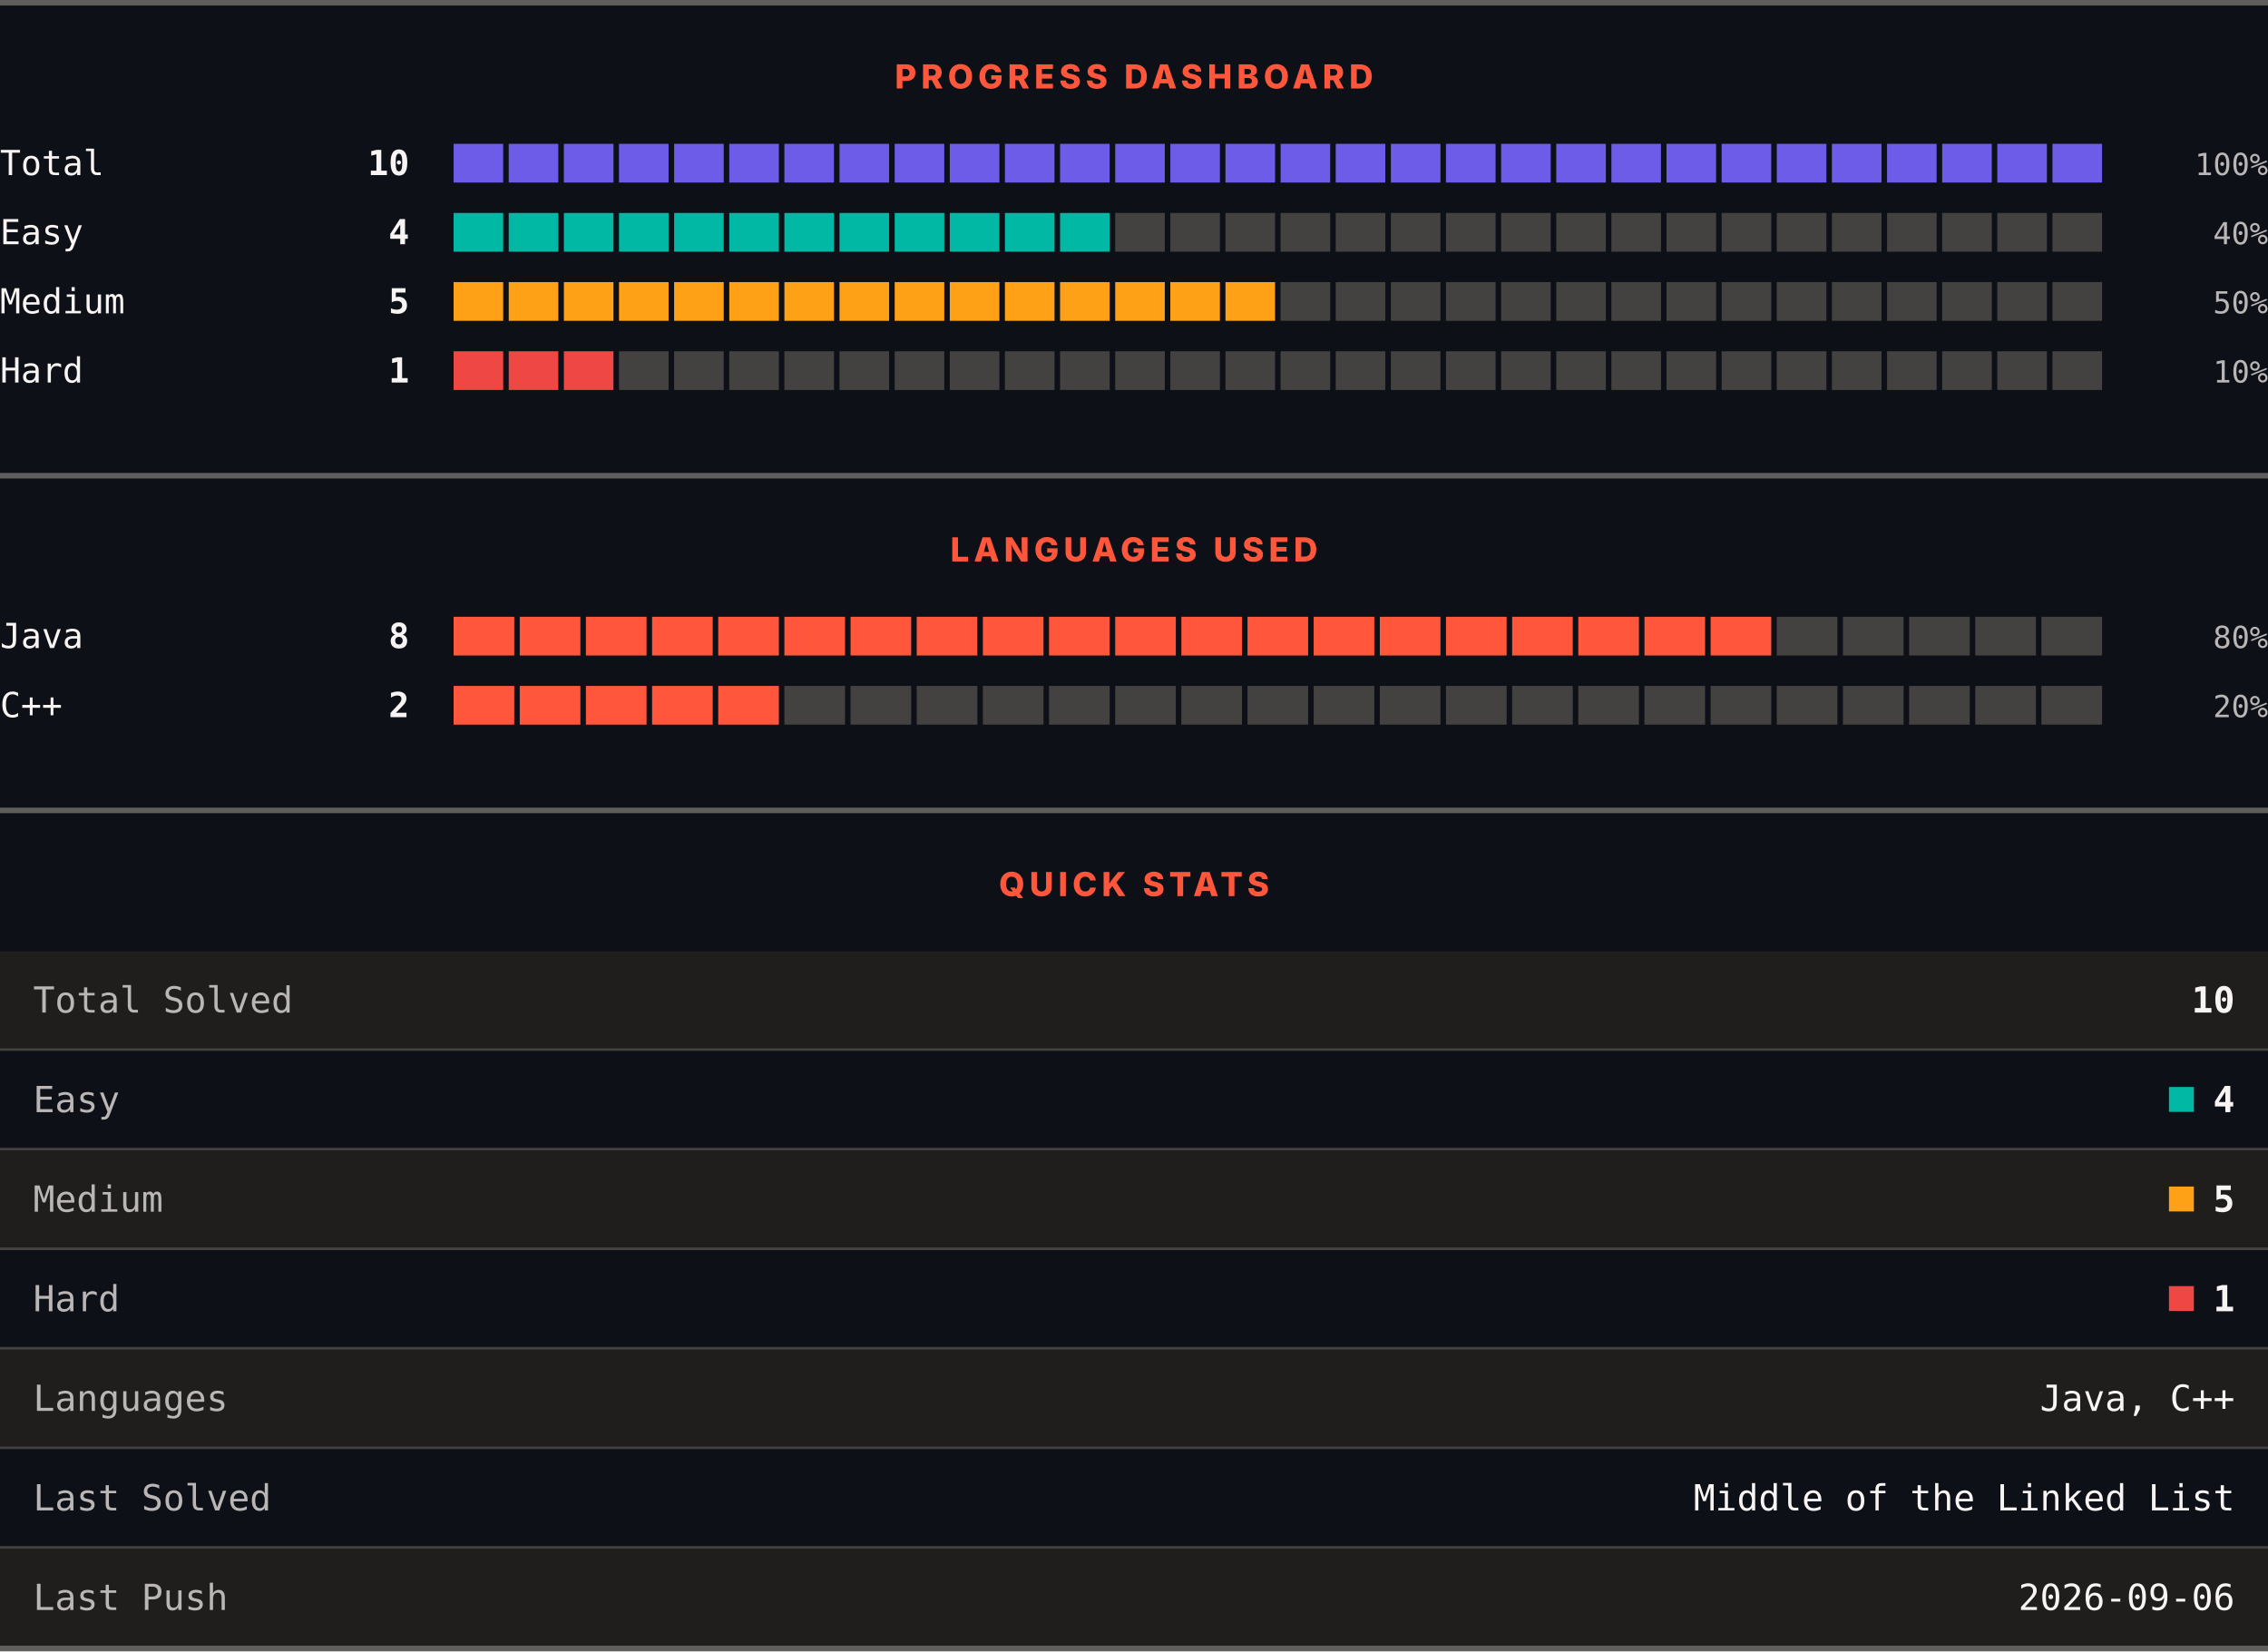
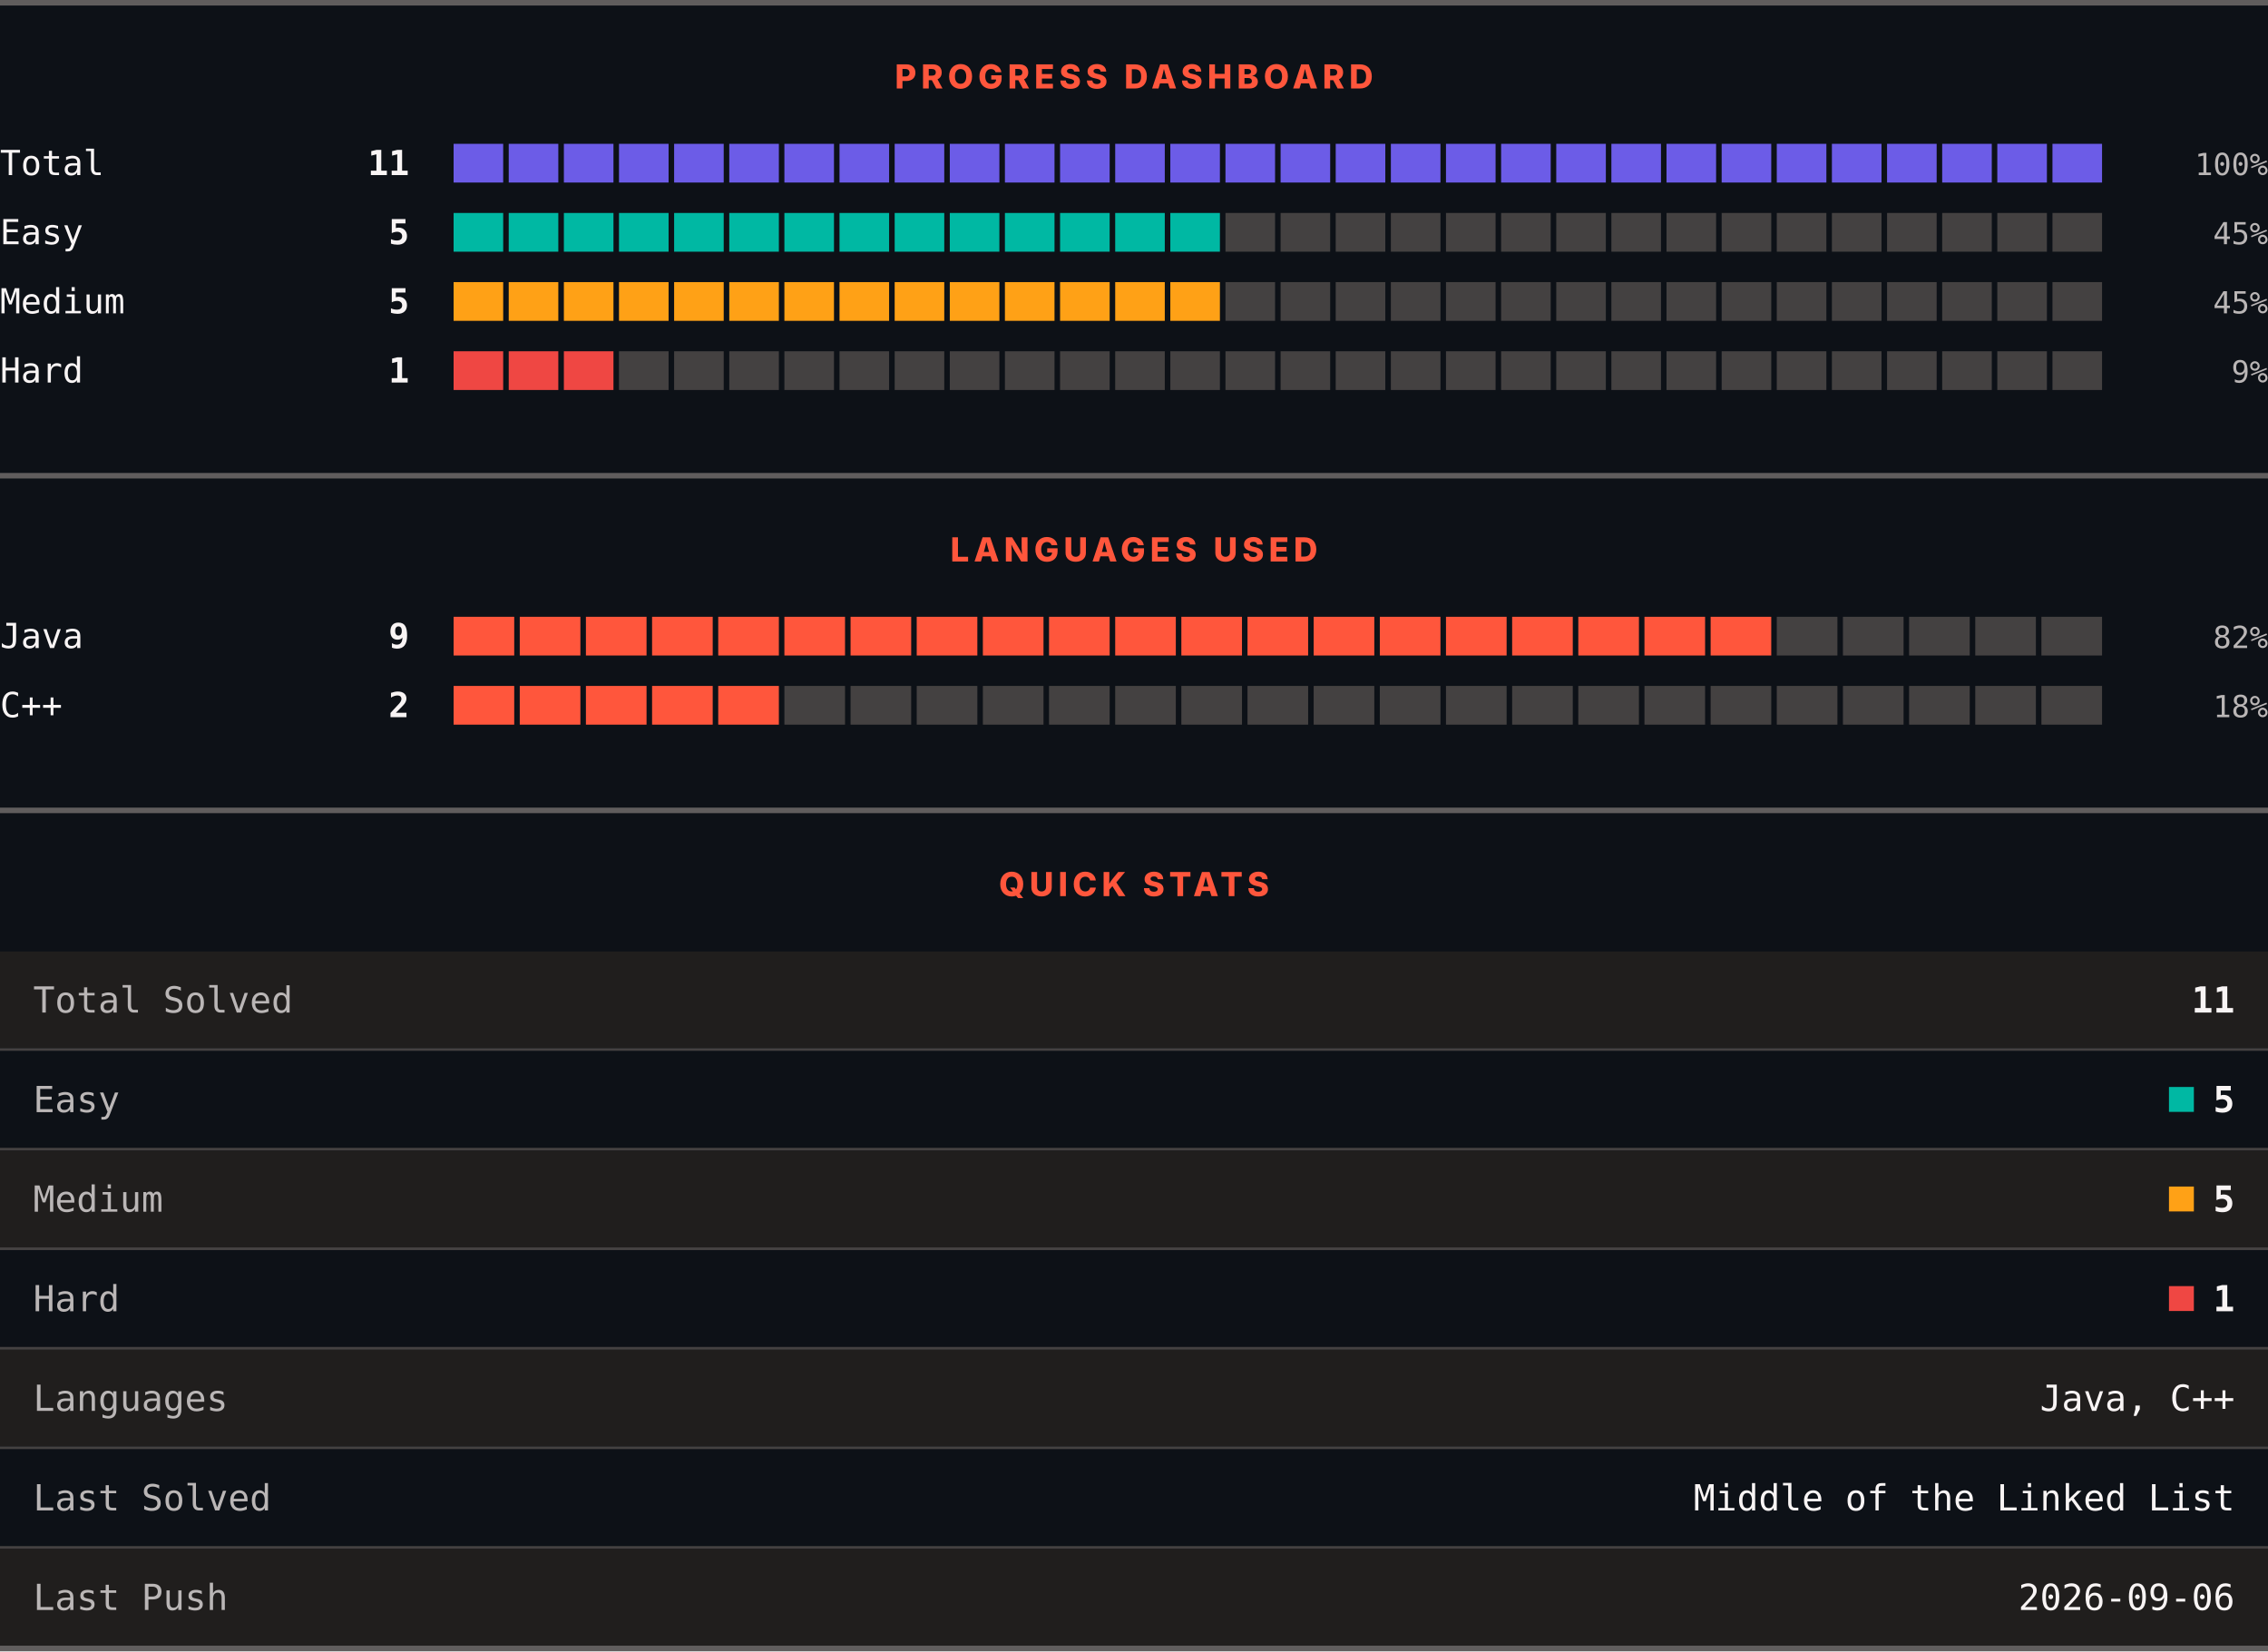
<svg xmlns="http://www.w3.org/2000/svg" width="820" height="597" viewBox="0 0 820 597" role="img" aria-label="LeetCode progress, languages and quick stats">
  <rect width="820" height="597" fill="#0d1117" />
  <rect x="0" y="0" width="820" height="2" fill="#605d5d" />
  <text x="410" y="32" text-anchor="middle" font-family="Archivo, system-ui, -apple-system, Segoe UI, sans-serif" font-size="12" font-weight="800" letter-spacing="1.68" fill="#ff563c">PROGRESS DASHBOARD</text>
  <text x="0" y="63.3" font-family="ui-monospace, SFMono-Regular, Menlo, Consolas, monospace" font-size="12.5" fill="#f8f4f4">Total</text>
-   <text x="148" y="63.3" text-anchor="end" font-family="ui-monospace, SFMono-Regular, Menlo, Consolas, monospace" font-size="12.5" font-weight="700" fill="#f8f4f4">10</text>
+   <text x="148" y="63.3" text-anchor="end" font-family="ui-monospace, SFMono-Regular, Menlo, Consolas, monospace" font-size="12.5" font-weight="700" fill="#f8f4f4">11</text>
  <rect x="164.00" y="52" width="17.93" height="14" fill="#6c5ce7" />
  <rect x="183.93" y="52" width="17.93" height="14" fill="#6c5ce7" />
  <rect x="203.87" y="52" width="17.93" height="14" fill="#6c5ce7" />
  <rect x="223.80" y="52" width="17.93" height="14" fill="#6c5ce7" />
  <rect x="243.73" y="52" width="17.93" height="14" fill="#6c5ce7" />
  <rect x="263.67" y="52" width="17.93" height="14" fill="#6c5ce7" />
  <rect x="283.60" y="52" width="17.93" height="14" fill="#6c5ce7" />
  <rect x="303.53" y="52" width="17.93" height="14" fill="#6c5ce7" />
  <rect x="323.47" y="52" width="17.93" height="14" fill="#6c5ce7" />
  <rect x="343.40" y="52" width="17.93" height="14" fill="#6c5ce7" />
  <rect x="363.33" y="52" width="17.93" height="14" fill="#6c5ce7" />
  <rect x="383.27" y="52" width="17.93" height="14" fill="#6c5ce7" />
  <rect x="403.20" y="52" width="17.93" height="14" fill="#6c5ce7" />
  <rect x="423.13" y="52" width="17.93" height="14" fill="#6c5ce7" />
  <rect x="443.07" y="52" width="17.93" height="14" fill="#6c5ce7" />
  <rect x="463.00" y="52" width="17.93" height="14" fill="#6c5ce7" />
  <rect x="482.93" y="52" width="17.93" height="14" fill="#6c5ce7" />
  <rect x="502.87" y="52" width="17.93" height="14" fill="#6c5ce7" />
  <rect x="522.80" y="52" width="17.93" height="14" fill="#6c5ce7" />
  <rect x="542.73" y="52" width="17.93" height="14" fill="#6c5ce7" />
  <rect x="562.67" y="52" width="17.93" height="14" fill="#6c5ce7" />
  <rect x="582.60" y="52" width="17.93" height="14" fill="#6c5ce7" />
  <rect x="602.53" y="52" width="17.93" height="14" fill="#6c5ce7" />
  <rect x="622.47" y="52" width="17.93" height="14" fill="#6c5ce7" />
  <rect x="642.40" y="52" width="17.93" height="14" fill="#6c5ce7" />
  <rect x="662.33" y="52" width="17.93" height="14" fill="#6c5ce7" />
  <rect x="682.27" y="52" width="17.93" height="14" fill="#6c5ce7" />
  <rect x="702.20" y="52" width="17.93" height="14" fill="#6c5ce7" />
  <rect x="722.13" y="52" width="17.93" height="14" fill="#6c5ce7" />
  <rect x="742.07" y="52" width="17.93" height="14" fill="#6c5ce7" />
  <text x="820" y="63.3" text-anchor="end" font-family="ui-monospace, SFMono-Regular, Menlo, Consolas, monospace" font-size="11" fill="#bab6b6">100%</text>
  <text x="0" y="88.3" font-family="ui-monospace, SFMono-Regular, Menlo, Consolas, monospace" font-size="12.5" fill="#f8f4f4">Easy</text>
-   <text x="148" y="88.3" text-anchor="end" font-family="ui-monospace, SFMono-Regular, Menlo, Consolas, monospace" font-size="12.5" font-weight="700" fill="#f8f4f4">4</text>
+   <text x="148" y="88.3" text-anchor="end" font-family="ui-monospace, SFMono-Regular, Menlo, Consolas, monospace" font-size="12.5" font-weight="700" fill="#f8f4f4">5</text>
  <rect x="164.00" y="77" width="17.93" height="14" fill="#00b8a3" />
  <rect x="183.93" y="77" width="17.93" height="14" fill="#00b8a3" />
  <rect x="203.87" y="77" width="17.93" height="14" fill="#00b8a3" />
  <rect x="223.80" y="77" width="17.93" height="14" fill="#00b8a3" />
  <rect x="243.73" y="77" width="17.93" height="14" fill="#00b8a3" />
  <rect x="263.67" y="77" width="17.93" height="14" fill="#00b8a3" />
  <rect x="283.60" y="77" width="17.93" height="14" fill="#00b8a3" />
  <rect x="303.53" y="77" width="17.93" height="14" fill="#00b8a3" />
  <rect x="323.47" y="77" width="17.93" height="14" fill="#00b8a3" />
  <rect x="343.40" y="77" width="17.93" height="14" fill="#00b8a3" />
  <rect x="363.33" y="77" width="17.93" height="14" fill="#00b8a3" />
  <rect x="383.27" y="77" width="17.93" height="14" fill="#00b8a3" />
-   <rect x="403.20" y="77" width="17.93" height="14" fill="#444141" />
-   <rect x="423.13" y="77" width="17.93" height="14" fill="#444141" />
+   <rect x="403.20" y="77" width="17.93" height="14" fill="#00b8a3" />
+   <rect x="423.13" y="77" width="17.93" height="14" fill="#00b8a3" />
  <rect x="443.07" y="77" width="17.93" height="14" fill="#444141" />
  <rect x="463.00" y="77" width="17.93" height="14" fill="#444141" />
  <rect x="482.93" y="77" width="17.93" height="14" fill="#444141" />
  <rect x="502.87" y="77" width="17.93" height="14" fill="#444141" />
  <rect x="522.80" y="77" width="17.93" height="14" fill="#444141" />
  <rect x="542.73" y="77" width="17.93" height="14" fill="#444141" />
  <rect x="562.67" y="77" width="17.93" height="14" fill="#444141" />
  <rect x="582.60" y="77" width="17.93" height="14" fill="#444141" />
  <rect x="602.53" y="77" width="17.93" height="14" fill="#444141" />
  <rect x="622.47" y="77" width="17.93" height="14" fill="#444141" />
  <rect x="642.40" y="77" width="17.93" height="14" fill="#444141" />
  <rect x="662.33" y="77" width="17.93" height="14" fill="#444141" />
  <rect x="682.27" y="77" width="17.93" height="14" fill="#444141" />
  <rect x="702.20" y="77" width="17.93" height="14" fill="#444141" />
  <rect x="722.13" y="77" width="17.93" height="14" fill="#444141" />
  <rect x="742.07" y="77" width="17.93" height="14" fill="#444141" />
-   <text x="820" y="88.3" text-anchor="end" font-family="ui-monospace, SFMono-Regular, Menlo, Consolas, monospace" font-size="11" fill="#bab6b6">40%</text>
+   <text x="820" y="88.3" text-anchor="end" font-family="ui-monospace, SFMono-Regular, Menlo, Consolas, monospace" font-size="11" fill="#bab6b6">45%</text>
  <text x="0" y="113.3" font-family="ui-monospace, SFMono-Regular, Menlo, Consolas, monospace" font-size="12.5" fill="#f8f4f4">Medium</text>
  <text x="148" y="113.3" text-anchor="end" font-family="ui-monospace, SFMono-Regular, Menlo, Consolas, monospace" font-size="12.5" font-weight="700" fill="#f8f4f4">5</text>
  <rect x="164.00" y="102" width="17.93" height="14" fill="#ffa116" />
  <rect x="183.93" y="102" width="17.93" height="14" fill="#ffa116" />
  <rect x="203.87" y="102" width="17.93" height="14" fill="#ffa116" />
  <rect x="223.80" y="102" width="17.93" height="14" fill="#ffa116" />
  <rect x="243.73" y="102" width="17.93" height="14" fill="#ffa116" />
  <rect x="263.67" y="102" width="17.93" height="14" fill="#ffa116" />
  <rect x="283.60" y="102" width="17.93" height="14" fill="#ffa116" />
  <rect x="303.53" y="102" width="17.93" height="14" fill="#ffa116" />
  <rect x="323.47" y="102" width="17.93" height="14" fill="#ffa116" />
  <rect x="343.40" y="102" width="17.93" height="14" fill="#ffa116" />
  <rect x="363.33" y="102" width="17.93" height="14" fill="#ffa116" />
  <rect x="383.27" y="102" width="17.93" height="14" fill="#ffa116" />
  <rect x="403.20" y="102" width="17.93" height="14" fill="#ffa116" />
  <rect x="423.13" y="102" width="17.93" height="14" fill="#ffa116" />
-   <rect x="443.07" y="102" width="17.93" height="14" fill="#ffa116" />
+   <rect x="443.07" y="102" width="17.93" height="14" fill="#444141" />
  <rect x="463.00" y="102" width="17.93" height="14" fill="#444141" />
  <rect x="482.93" y="102" width="17.93" height="14" fill="#444141" />
  <rect x="502.87" y="102" width="17.93" height="14" fill="#444141" />
  <rect x="522.80" y="102" width="17.93" height="14" fill="#444141" />
  <rect x="542.73" y="102" width="17.93" height="14" fill="#444141" />
  <rect x="562.67" y="102" width="17.93" height="14" fill="#444141" />
  <rect x="582.60" y="102" width="17.93" height="14" fill="#444141" />
  <rect x="602.53" y="102" width="17.93" height="14" fill="#444141" />
  <rect x="622.47" y="102" width="17.93" height="14" fill="#444141" />
  <rect x="642.40" y="102" width="17.93" height="14" fill="#444141" />
  <rect x="662.33" y="102" width="17.93" height="14" fill="#444141" />
  <rect x="682.27" y="102" width="17.93" height="14" fill="#444141" />
  <rect x="702.20" y="102" width="17.93" height="14" fill="#444141" />
  <rect x="722.13" y="102" width="17.93" height="14" fill="#444141" />
  <rect x="742.07" y="102" width="17.93" height="14" fill="#444141" />
-   <text x="820" y="113.3" text-anchor="end" font-family="ui-monospace, SFMono-Regular, Menlo, Consolas, monospace" font-size="11" fill="#bab6b6">50%</text>
+   <text x="820" y="113.3" text-anchor="end" font-family="ui-monospace, SFMono-Regular, Menlo, Consolas, monospace" font-size="11" fill="#bab6b6">45%</text>
  <text x="0" y="138.3" font-family="ui-monospace, SFMono-Regular, Menlo, Consolas, monospace" font-size="12.5" fill="#f8f4f4">Hard</text>
  <text x="148" y="138.3" text-anchor="end" font-family="ui-monospace, SFMono-Regular, Menlo, Consolas, monospace" font-size="12.5" font-weight="700" fill="#f8f4f4">1</text>
  <rect x="164.00" y="127" width="17.93" height="14" fill="#ef4743" />
  <rect x="183.93" y="127" width="17.93" height="14" fill="#ef4743" />
  <rect x="203.87" y="127" width="17.93" height="14" fill="#ef4743" />
  <rect x="223.80" y="127" width="17.93" height="14" fill="#444141" />
  <rect x="243.73" y="127" width="17.93" height="14" fill="#444141" />
  <rect x="263.67" y="127" width="17.93" height="14" fill="#444141" />
  <rect x="283.60" y="127" width="17.93" height="14" fill="#444141" />
  <rect x="303.53" y="127" width="17.93" height="14" fill="#444141" />
  <rect x="323.47" y="127" width="17.93" height="14" fill="#444141" />
  <rect x="343.40" y="127" width="17.93" height="14" fill="#444141" />
  <rect x="363.33" y="127" width="17.93" height="14" fill="#444141" />
  <rect x="383.27" y="127" width="17.93" height="14" fill="#444141" />
  <rect x="403.20" y="127" width="17.93" height="14" fill="#444141" />
  <rect x="423.13" y="127" width="17.93" height="14" fill="#444141" />
  <rect x="443.07" y="127" width="17.93" height="14" fill="#444141" />
  <rect x="463.00" y="127" width="17.93" height="14" fill="#444141" />
  <rect x="482.93" y="127" width="17.93" height="14" fill="#444141" />
  <rect x="502.87" y="127" width="17.93" height="14" fill="#444141" />
  <rect x="522.80" y="127" width="17.93" height="14" fill="#444141" />
  <rect x="542.73" y="127" width="17.93" height="14" fill="#444141" />
  <rect x="562.67" y="127" width="17.93" height="14" fill="#444141" />
  <rect x="582.60" y="127" width="17.93" height="14" fill="#444141" />
  <rect x="602.53" y="127" width="17.93" height="14" fill="#444141" />
  <rect x="622.47" y="127" width="17.93" height="14" fill="#444141" />
  <rect x="642.40" y="127" width="17.93" height="14" fill="#444141" />
  <rect x="662.33" y="127" width="17.93" height="14" fill="#444141" />
  <rect x="682.27" y="127" width="17.93" height="14" fill="#444141" />
  <rect x="702.20" y="127" width="17.93" height="14" fill="#444141" />
  <rect x="722.13" y="127" width="17.93" height="14" fill="#444141" />
  <rect x="742.07" y="127" width="17.93" height="14" fill="#444141" />
-   <text x="820" y="138.3" text-anchor="end" font-family="ui-monospace, SFMono-Regular, Menlo, Consolas, monospace" font-size="11" fill="#bab6b6">10%</text>
+   <text x="820" y="138.3" text-anchor="end" font-family="ui-monospace, SFMono-Regular, Menlo, Consolas, monospace" font-size="11" fill="#bab6b6">9%</text>
  <rect x="0" y="171" width="820" height="2" fill="#605d5d" />
  <text x="410" y="203" text-anchor="middle" font-family="Archivo, system-ui, -apple-system, Segoe UI, sans-serif" font-size="12" font-weight="800" letter-spacing="1.68" fill="#ff563c">LANGUAGES USED</text>
  <text x="0" y="234.3" font-family="ui-monospace, SFMono-Regular, Menlo, Consolas, monospace" font-size="12.5" fill="#f8f4f4">Java</text>
-   <text x="148" y="234.3" text-anchor="end" font-family="ui-monospace, SFMono-Regular, Menlo, Consolas, monospace" font-size="12.5" font-weight="700" fill="#f8f4f4">8</text>
+   <text x="148" y="234.3" text-anchor="end" font-family="ui-monospace, SFMono-Regular, Menlo, Consolas, monospace" font-size="12.5" font-weight="700" fill="#f8f4f4">9</text>
  <rect x="164.00" y="223" width="21.92" height="14" fill="#ff563c" />
  <rect x="187.92" y="223" width="21.92" height="14" fill="#ff563c" />
  <rect x="211.84" y="223" width="21.92" height="14" fill="#ff563c" />
  <rect x="235.76" y="223" width="21.92" height="14" fill="#ff563c" />
  <rect x="259.68" y="223" width="21.92" height="14" fill="#ff563c" />
  <rect x="283.60" y="223" width="21.92" height="14" fill="#ff563c" />
  <rect x="307.52" y="223" width="21.92" height="14" fill="#ff563c" />
  <rect x="331.44" y="223" width="21.92" height="14" fill="#ff563c" />
  <rect x="355.36" y="223" width="21.92" height="14" fill="#ff563c" />
  <rect x="379.28" y="223" width="21.92" height="14" fill="#ff563c" />
  <rect x="403.20" y="223" width="21.92" height="14" fill="#ff563c" />
  <rect x="427.12" y="223" width="21.92" height="14" fill="#ff563c" />
  <rect x="451.04" y="223" width="21.92" height="14" fill="#ff563c" />
  <rect x="474.96" y="223" width="21.92" height="14" fill="#ff563c" />
  <rect x="498.88" y="223" width="21.92" height="14" fill="#ff563c" />
  <rect x="522.80" y="223" width="21.92" height="14" fill="#ff563c" />
  <rect x="546.72" y="223" width="21.92" height="14" fill="#ff563c" />
  <rect x="570.64" y="223" width="21.92" height="14" fill="#ff563c" />
  <rect x="594.56" y="223" width="21.92" height="14" fill="#ff563c" />
  <rect x="618.48" y="223" width="21.92" height="14" fill="#ff563c" />
  <rect x="642.40" y="223" width="21.92" height="14" fill="#444141" />
  <rect x="666.32" y="223" width="21.92" height="14" fill="#444141" />
  <rect x="690.24" y="223" width="21.92" height="14" fill="#444141" />
  <rect x="714.16" y="223" width="21.92" height="14" fill="#444141" />
  <rect x="738.08" y="223" width="21.92" height="14" fill="#444141" />
-   <text x="820" y="234.3" text-anchor="end" font-family="ui-monospace, SFMono-Regular, Menlo, Consolas, monospace" font-size="11" fill="#bab6b6">80%</text>
+   <text x="820" y="234.3" text-anchor="end" font-family="ui-monospace, SFMono-Regular, Menlo, Consolas, monospace" font-size="11" fill="#bab6b6">82%</text>
  <text x="0" y="259.3" font-family="ui-monospace, SFMono-Regular, Menlo, Consolas, monospace" font-size="12.5" fill="#f8f4f4">C++</text>
  <text x="148" y="259.3" text-anchor="end" font-family="ui-monospace, SFMono-Regular, Menlo, Consolas, monospace" font-size="12.5" font-weight="700" fill="#f8f4f4">2</text>
  <rect x="164.00" y="248" width="21.92" height="14" fill="#ff563c" />
  <rect x="187.92" y="248" width="21.92" height="14" fill="#ff563c" />
  <rect x="211.84" y="248" width="21.92" height="14" fill="#ff563c" />
  <rect x="235.76" y="248" width="21.92" height="14" fill="#ff563c" />
  <rect x="259.68" y="248" width="21.92" height="14" fill="#ff563c" />
  <rect x="283.60" y="248" width="21.92" height="14" fill="#444141" />
  <rect x="307.52" y="248" width="21.92" height="14" fill="#444141" />
  <rect x="331.44" y="248" width="21.92" height="14" fill="#444141" />
  <rect x="355.36" y="248" width="21.92" height="14" fill="#444141" />
  <rect x="379.28" y="248" width="21.92" height="14" fill="#444141" />
  <rect x="403.20" y="248" width="21.92" height="14" fill="#444141" />
  <rect x="427.12" y="248" width="21.92" height="14" fill="#444141" />
  <rect x="451.04" y="248" width="21.92" height="14" fill="#444141" />
  <rect x="474.96" y="248" width="21.92" height="14" fill="#444141" />
  <rect x="498.88" y="248" width="21.92" height="14" fill="#444141" />
  <rect x="522.80" y="248" width="21.92" height="14" fill="#444141" />
  <rect x="546.72" y="248" width="21.92" height="14" fill="#444141" />
  <rect x="570.64" y="248" width="21.92" height="14" fill="#444141" />
  <rect x="594.56" y="248" width="21.92" height="14" fill="#444141" />
  <rect x="618.48" y="248" width="21.92" height="14" fill="#444141" />
  <rect x="642.40" y="248" width="21.92" height="14" fill="#444141" />
  <rect x="666.32" y="248" width="21.92" height="14" fill="#444141" />
  <rect x="690.24" y="248" width="21.92" height="14" fill="#444141" />
  <rect x="714.16" y="248" width="21.92" height="14" fill="#444141" />
  <rect x="738.08" y="248" width="21.92" height="14" fill="#444141" />
-   <text x="820" y="259.3" text-anchor="end" font-family="ui-monospace, SFMono-Regular, Menlo, Consolas, monospace" font-size="11" fill="#bab6b6">20%</text>
+   <text x="820" y="259.3" text-anchor="end" font-family="ui-monospace, SFMono-Regular, Menlo, Consolas, monospace" font-size="11" fill="#bab6b6">18%</text>
  <rect x="0" y="292" width="820" height="2" fill="#605d5d" />
  <text x="410" y="324" text-anchor="middle" font-family="Archivo, system-ui, -apple-system, Segoe UI, sans-serif" font-size="12" font-weight="800" letter-spacing="1.68" fill="#ff563c">QUICK STATS</text>
  <rect x="0" y="344" width="820" height="35" fill="#201e1d" />
  <text x="12" y="366.1" font-family="ui-monospace, SFMono-Regular, Menlo, Consolas, monospace" font-size="13" fill="#bab6b6">Total Solved</text>
-   <text x="808" y="366.1" text-anchor="end" font-family="ui-monospace, SFMono-Regular, Menlo, Consolas, monospace" font-size="13" font-weight="700" fill="#f8f4f4">10</text>
+   <text x="808" y="366.1" text-anchor="end" font-family="ui-monospace, SFMono-Regular, Menlo, Consolas, monospace" font-size="13" font-weight="700" fill="#f8f4f4">11</text>
  <rect x="0" y="379" width="820" height="1" fill="#444141" />
  <rect x="0" y="380" width="820" height="35" fill="#0d1117" />
  <text x="12" y="402.1" font-family="ui-monospace, SFMono-Regular, Menlo, Consolas, monospace" font-size="13" fill="#bab6b6">Easy</text>
  <rect x="784.2" y="393" width="9" height="9" fill="#00b8a3" />
-   <text x="808" y="402.1" text-anchor="end" font-family="ui-monospace, SFMono-Regular, Menlo, Consolas, monospace" font-size="13" font-weight="700" fill="#f8f4f4">4</text>
+   <text x="808" y="402.1" text-anchor="end" font-family="ui-monospace, SFMono-Regular, Menlo, Consolas, monospace" font-size="13" font-weight="700" fill="#f8f4f4">5</text>
  <rect x="0" y="415" width="820" height="1" fill="#444141" />
  <rect x="0" y="416" width="820" height="35" fill="#201e1d" />
  <text x="12" y="438.1" font-family="ui-monospace, SFMono-Regular, Menlo, Consolas, monospace" font-size="13" fill="#bab6b6">Medium</text>
  <rect x="784.2" y="429" width="9" height="9" fill="#ffa116" />
  <text x="808" y="438.1" text-anchor="end" font-family="ui-monospace, SFMono-Regular, Menlo, Consolas, monospace" font-size="13" font-weight="700" fill="#f8f4f4">5</text>
  <rect x="0" y="451" width="820" height="1" fill="#444141" />
  <rect x="0" y="452" width="820" height="35" fill="#0d1117" />
  <text x="12" y="474.1" font-family="ui-monospace, SFMono-Regular, Menlo, Consolas, monospace" font-size="13" fill="#bab6b6">Hard</text>
  <rect x="784.2" y="465" width="9" height="9" fill="#ef4743" />
  <text x="808" y="474.1" text-anchor="end" font-family="ui-monospace, SFMono-Regular, Menlo, Consolas, monospace" font-size="13" font-weight="700" fill="#f8f4f4">1</text>
  <rect x="0" y="487" width="820" height="1" fill="#444141" />
  <rect x="0" y="488" width="820" height="35" fill="#201e1d" />
  <text x="12" y="510.1" font-family="ui-monospace, SFMono-Regular, Menlo, Consolas, monospace" font-size="13" fill="#bab6b6">Languages</text>
  <text x="808" y="510.1" text-anchor="end" font-family="ui-monospace, SFMono-Regular, Menlo, Consolas, monospace" font-size="13" fill="#f8f4f4">Java, C++</text>
  <rect x="0" y="523" width="820" height="1" fill="#444141" />
  <rect x="0" y="524" width="820" height="35" fill="#0d1117" />
  <text x="12" y="546.1" font-family="ui-monospace, SFMono-Regular, Menlo, Consolas, monospace" font-size="13" fill="#bab6b6">Last Solved</text>
  <text x="808" y="546.1" text-anchor="end" font-family="ui-monospace, SFMono-Regular, Menlo, Consolas, monospace" font-size="13" fill="#f8f4f4">Middle of the Linked List</text>
  <rect x="0" y="559" width="820" height="1" fill="#444141" />
  <rect x="0" y="560" width="820" height="35" fill="#201e1d" />
  <text x="12" y="582.1" font-family="ui-monospace, SFMono-Regular, Menlo, Consolas, monospace" font-size="13" fill="#bab6b6">Last Push</text>
  <text x="808" y="582.1" text-anchor="end" font-family="ui-monospace, SFMono-Regular, Menlo, Consolas, monospace" font-size="13" fill="#f8f4f4">2026-09-06</text>
  <rect x="0" y="595" width="820" height="2" fill="#605d5d" />
</svg>
